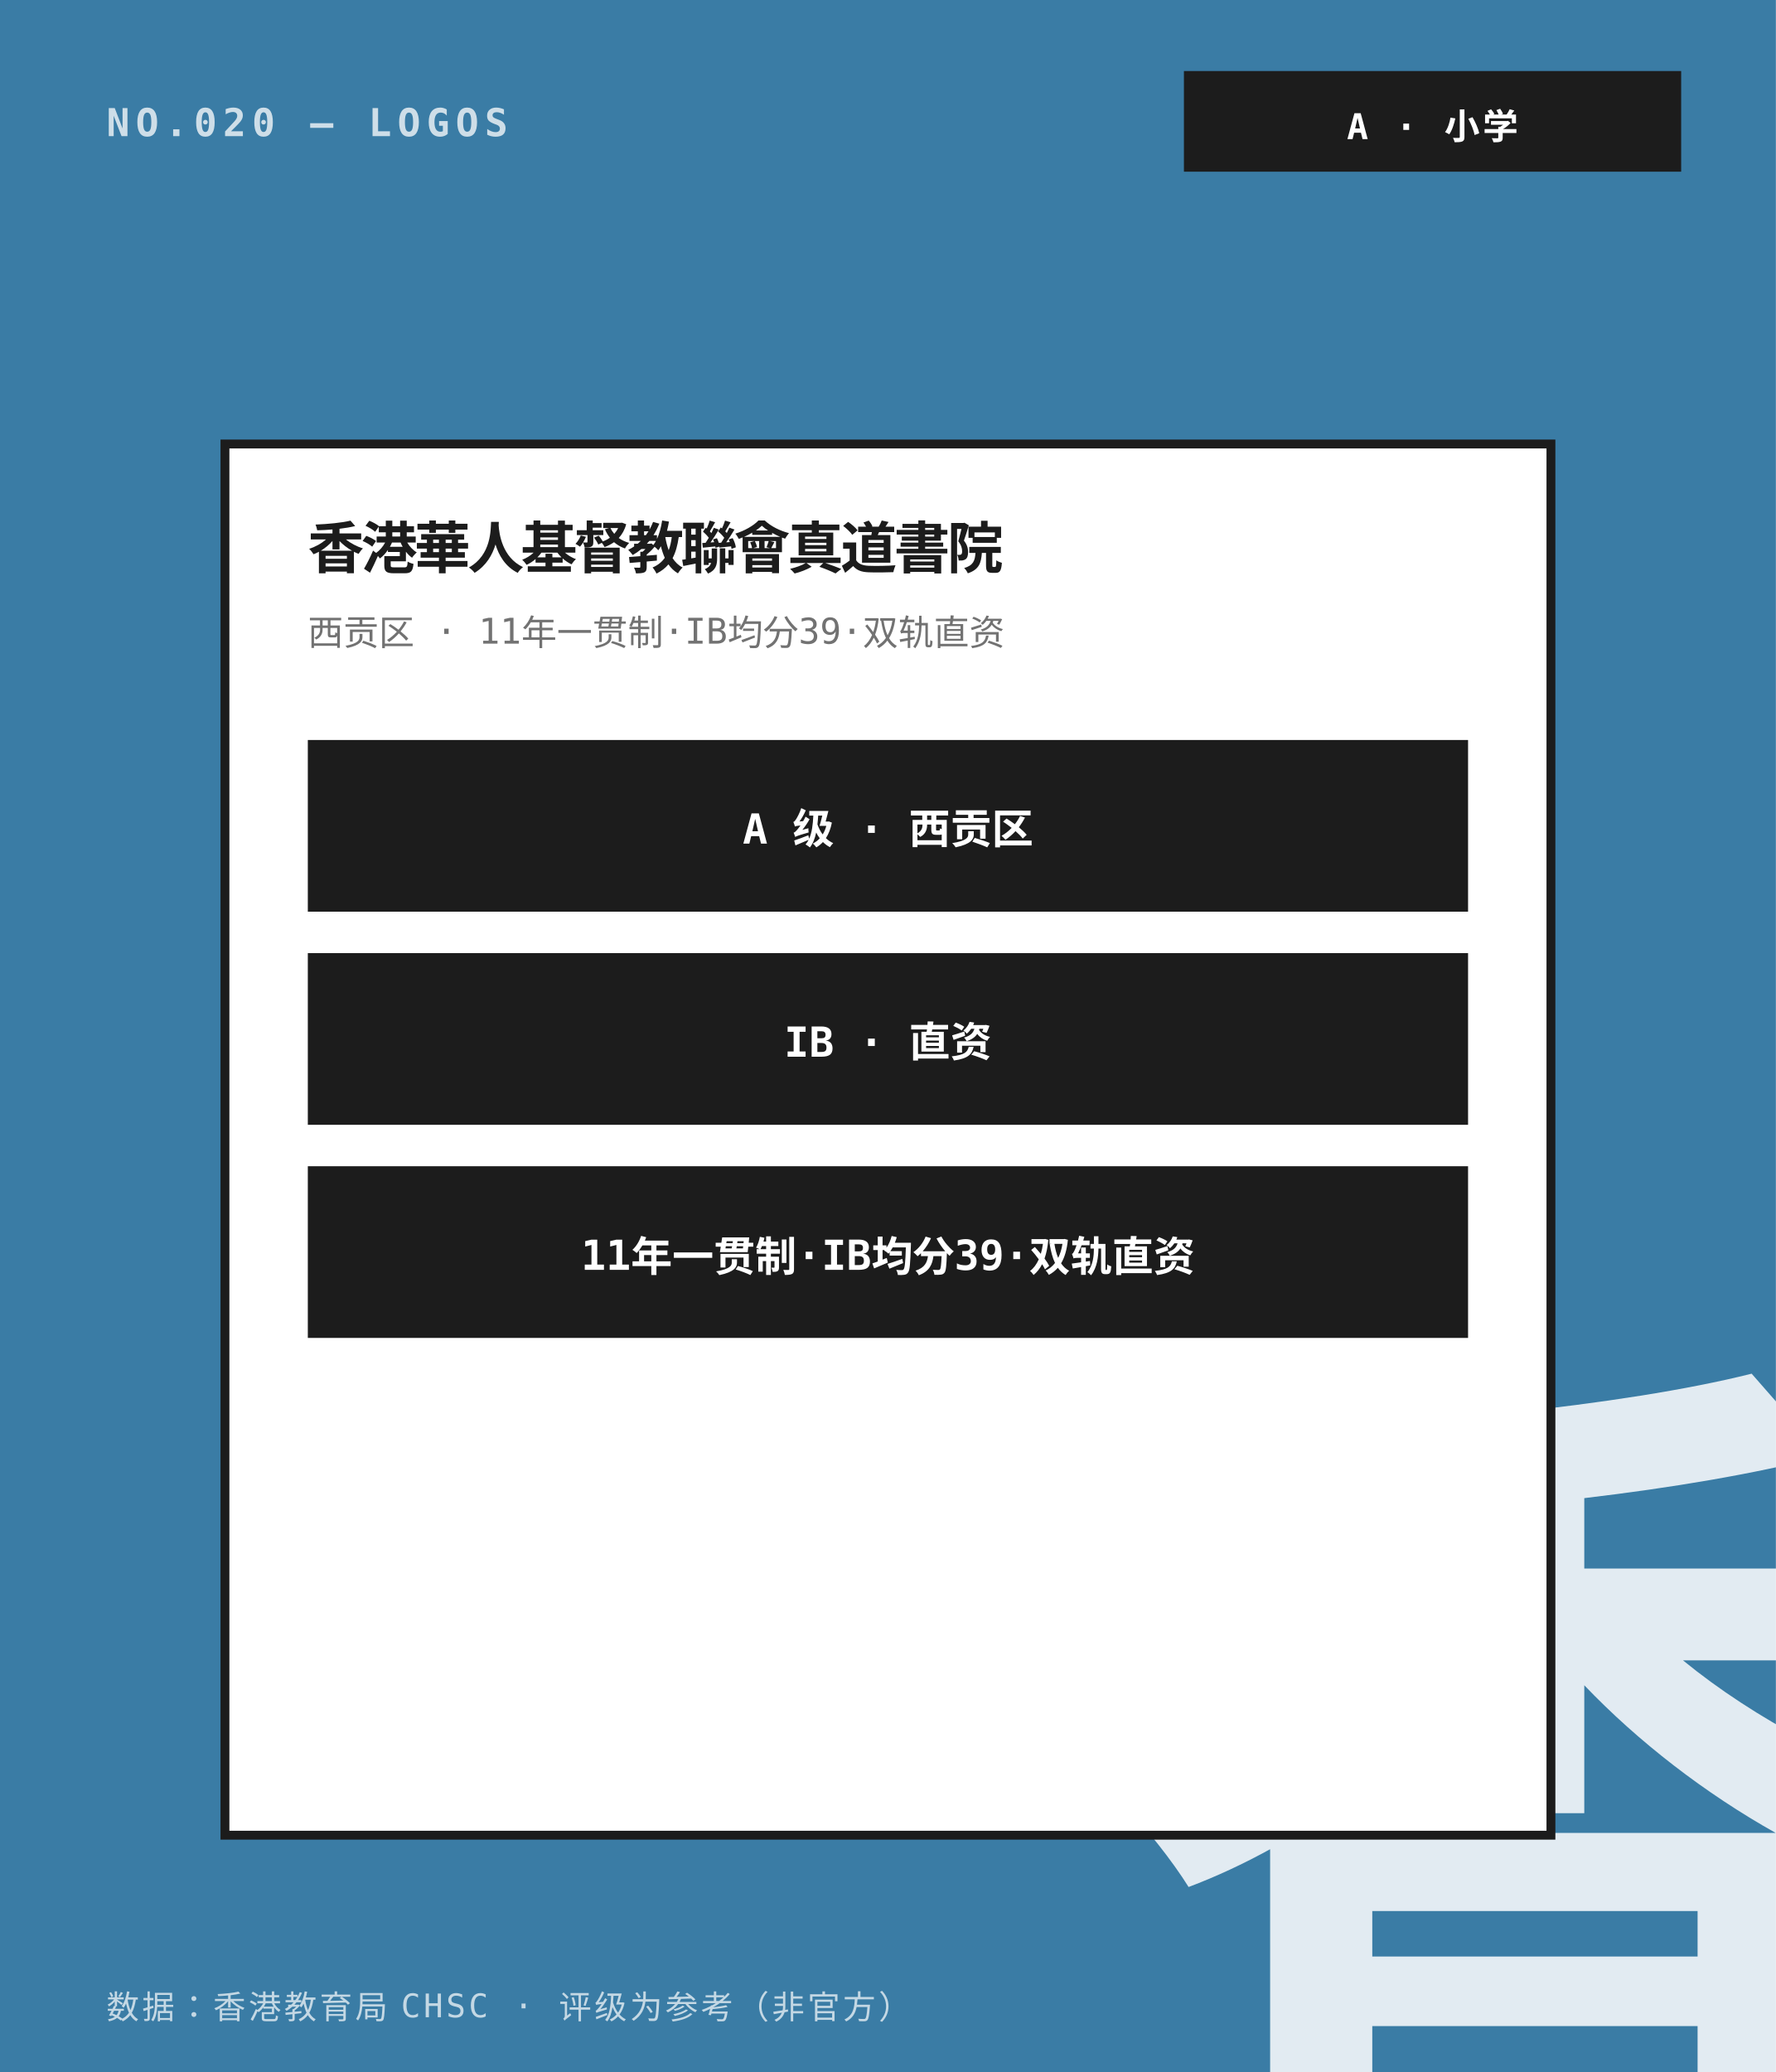
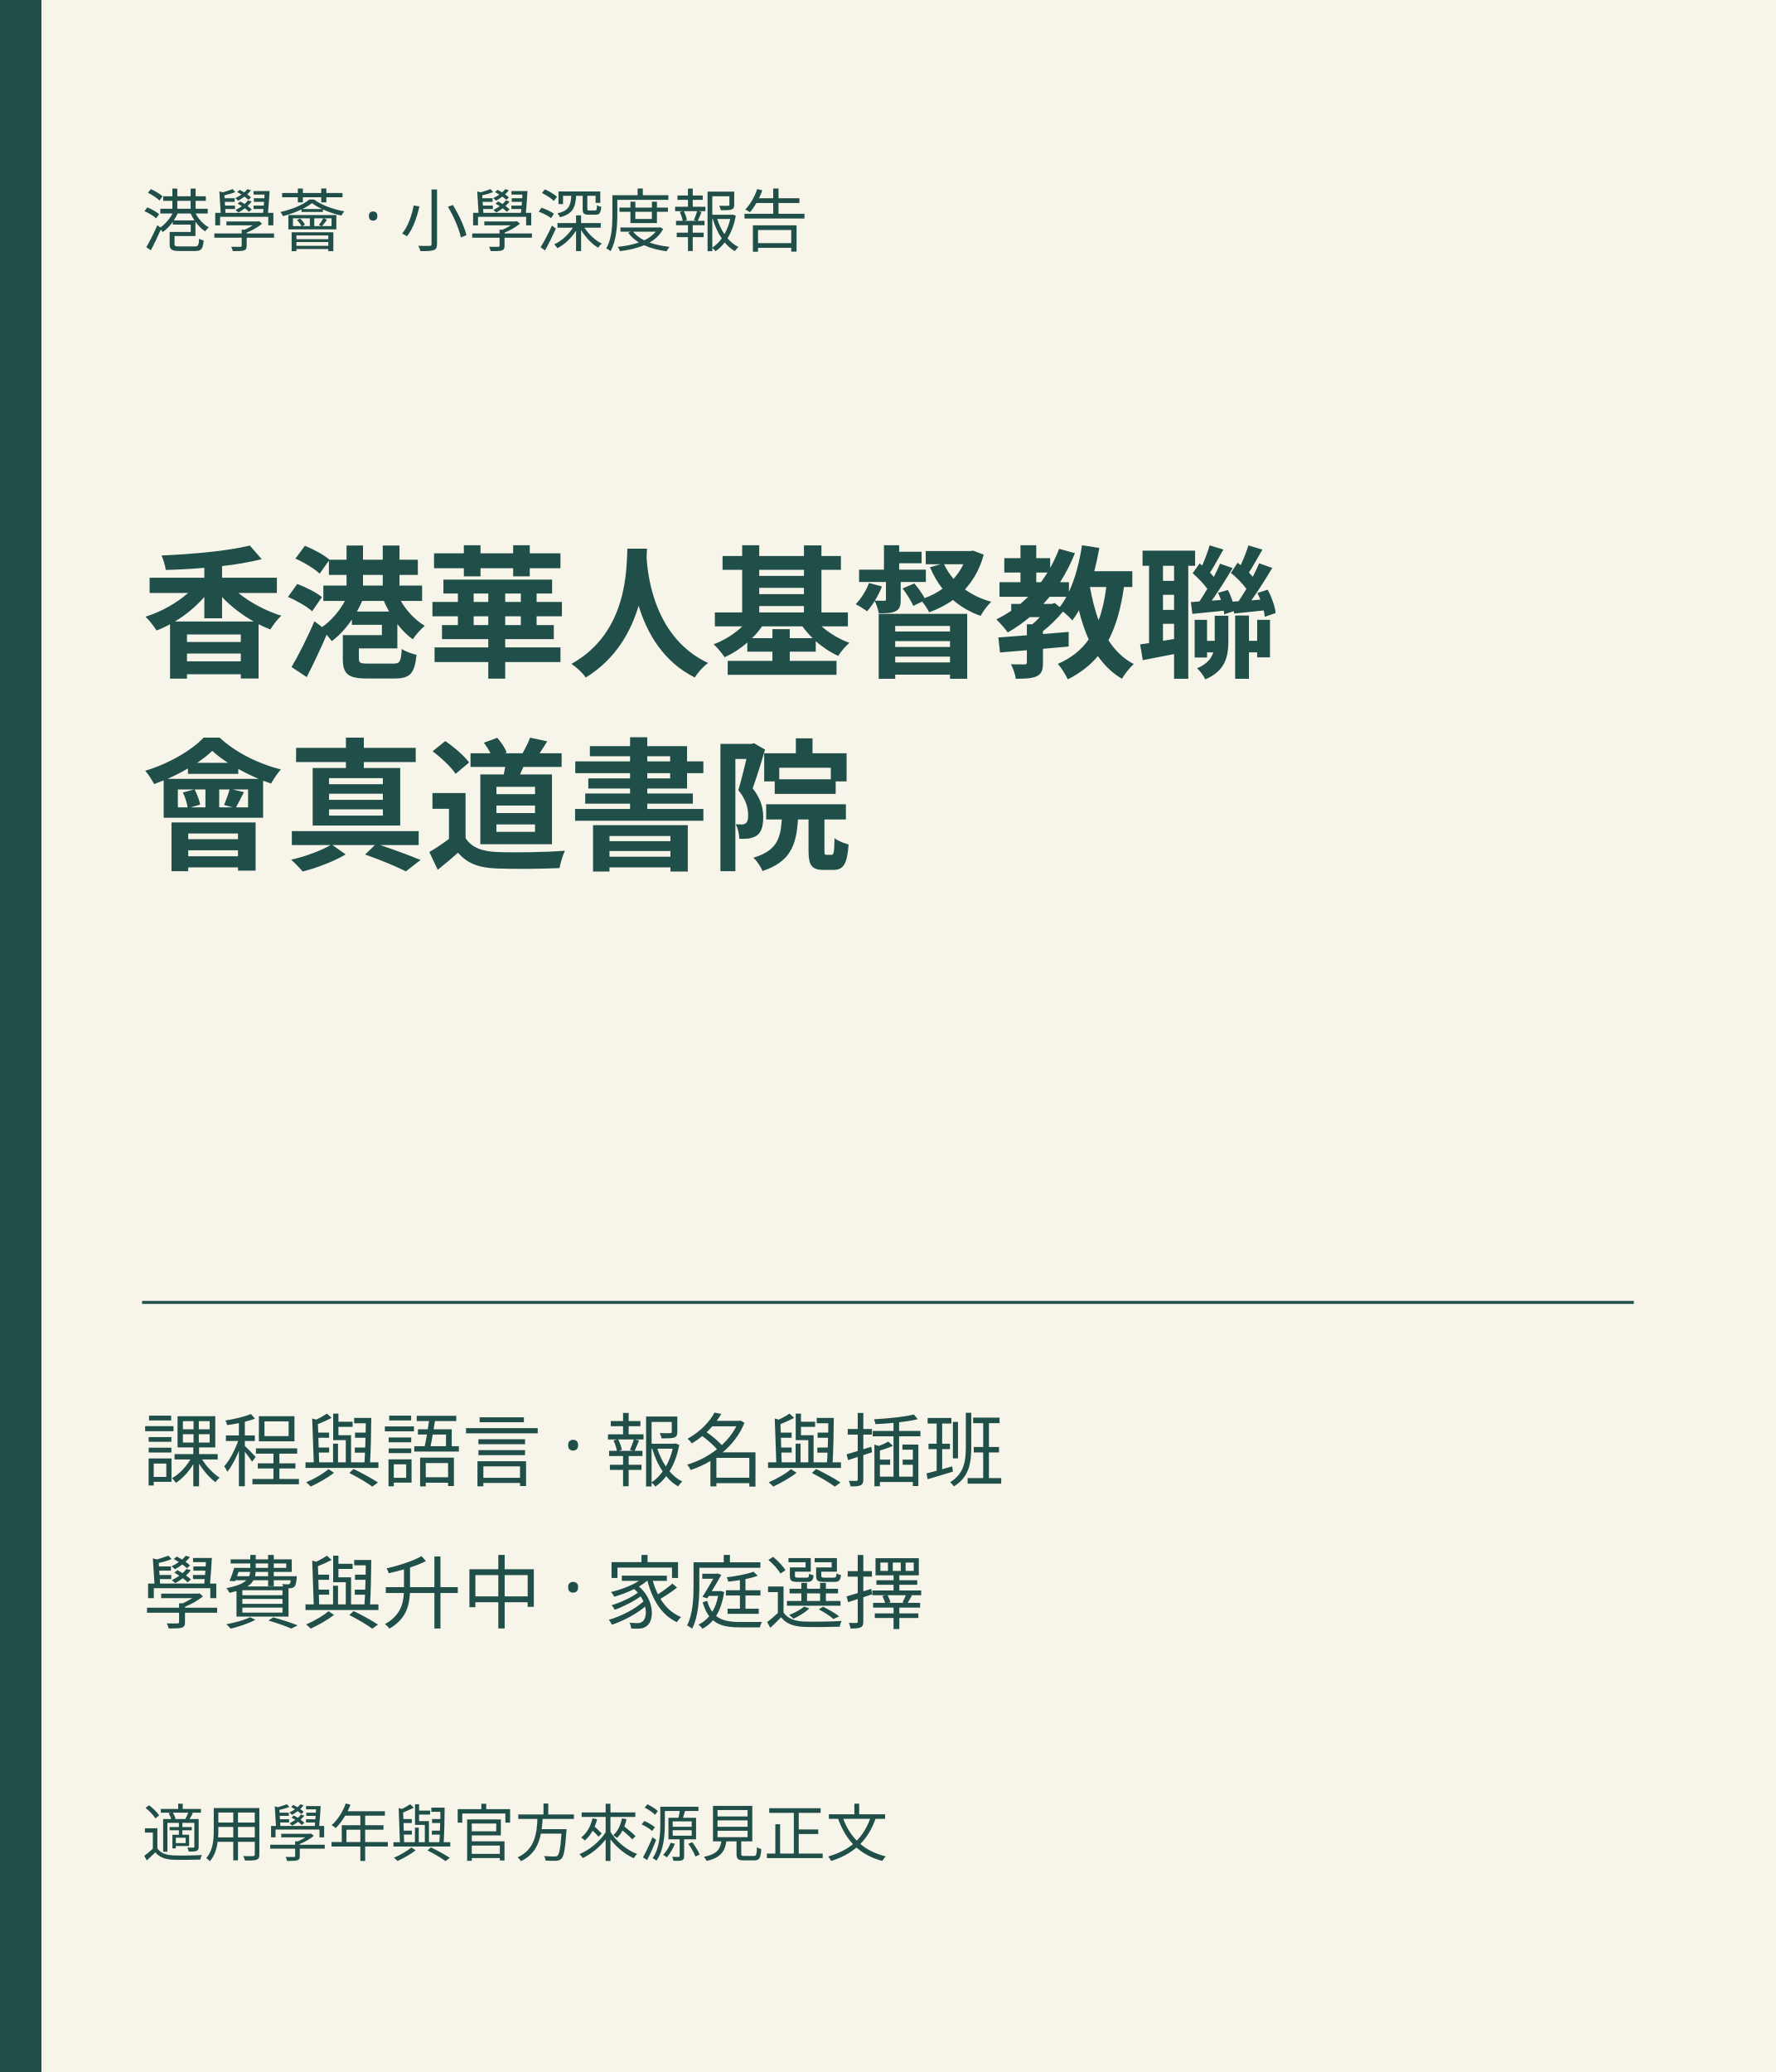
- <svg xmlns="http://www.w3.org/2000/svg" width="600" height="700" viewBox="0 0 600 700">
-   <rect width="600" height="700" fill="#3A7CA5" />
-   <rect x="400" y="24" width="168" height="34" fill="#1C1C1C" />
-   <text x="484" y="47" text-anchor="middle" font-family="ui-monospace, Menlo, monospace" font-size="12" font-weight="800" fill="#FFFFFF" letter-spacing="1">A · 小学</text>
-   <text x="372" y="710" font-family="Georgia, 'Times New Roman', serif" font-size="290" font-weight="800" fill="rgba(255,255,255,.85)" letter-spacing="-16">香</text>
-   <text x="36" y="46" font-family="ui-monospace, Menlo, monospace" font-size="13" font-weight="600" fill="rgba(255,255,255,.75)" letter-spacing="2">NO.020 — LOGOS</text>
-   <rect x="76" y="150" width="448" height="470" fill="#FFFFFF" stroke="#1C1C1C" stroke-width="3" />
-   <text x="104" y="192" font-family="Georgia, 'Times New Roman', serif" font-size="19" font-weight="800" fill="#1C1C1C" letter-spacing="-1">香港華人基督教聯會真道書院</text>
-   <text x="104" y="218" font-family="ui-monospace, Menlo, monospace" font-size="12" fill="rgba(28,28,28,.62)">西贡区 · 11年一贯制·IB均分39·双轨直资</text>
-   <rect x="104" y="250" width="392" height="58" fill="#1C1C1C" />
-   <text x="300" y="285" text-anchor="middle" font-family="ui-monospace, Menlo, monospace" font-size="14" font-weight="800" fill="#FFFFFF">A 级 · 西贡区</text>
-   <rect x="104" y="322" width="392" height="58" fill="#1C1C1C" />
-   <text x="300" y="357" text-anchor="middle" font-family="ui-monospace, Menlo, monospace" font-size="14" font-weight="800" fill="#FFFFFF">IB · 直资</text>
-   <rect x="104" y="394" width="392" height="58" fill="#1C1C1C" />
-   <text x="300" y="429" text-anchor="middle" font-family="ui-monospace, Menlo, monospace" font-size="14" font-weight="800" fill="#FFFFFF">11年一贯制·IB均分39·双轨直资</text>
-   <text x="36" y="682" font-family="ui-monospace, Menlo, monospace" font-size="11" fill="rgba(255,255,255,.7)" letter-spacing="1">数据：香港教育局 CHSC · 评级为参考（非官方）</text>
+ <svg xmlns="http://www.w3.org/2000/svg" width="600" height="700">
+   <rect width="600" height="700" fill="#f7f4ea" />
+   <rect width="14" height="700" fill="#204f49" />
+   <g font-family="PingFang TC,sans-serif" fill="#204f49">
+     <text x="48" y="83" font-size="23">港學薈 · 小學深度報告</text>
+     <text x="48" y="225" font-size="48" font-weight="700">香港華人基督教聯</text>
+     <text x="48" y="290" font-size="48" font-weight="700">會真道書院</text>
+     <path d="M48 440H552" stroke="#204f49" />
+     <text x="48" y="500" font-size="27">課程與語言 · 報名與插班</text>
+     <text x="48" y="548" font-size="27">學費與升中 · 家庭選擇</text>
+     <text x="48" y="627" font-size="21">適用學年與官方來源見正文</text>
+   </g>
</svg>
